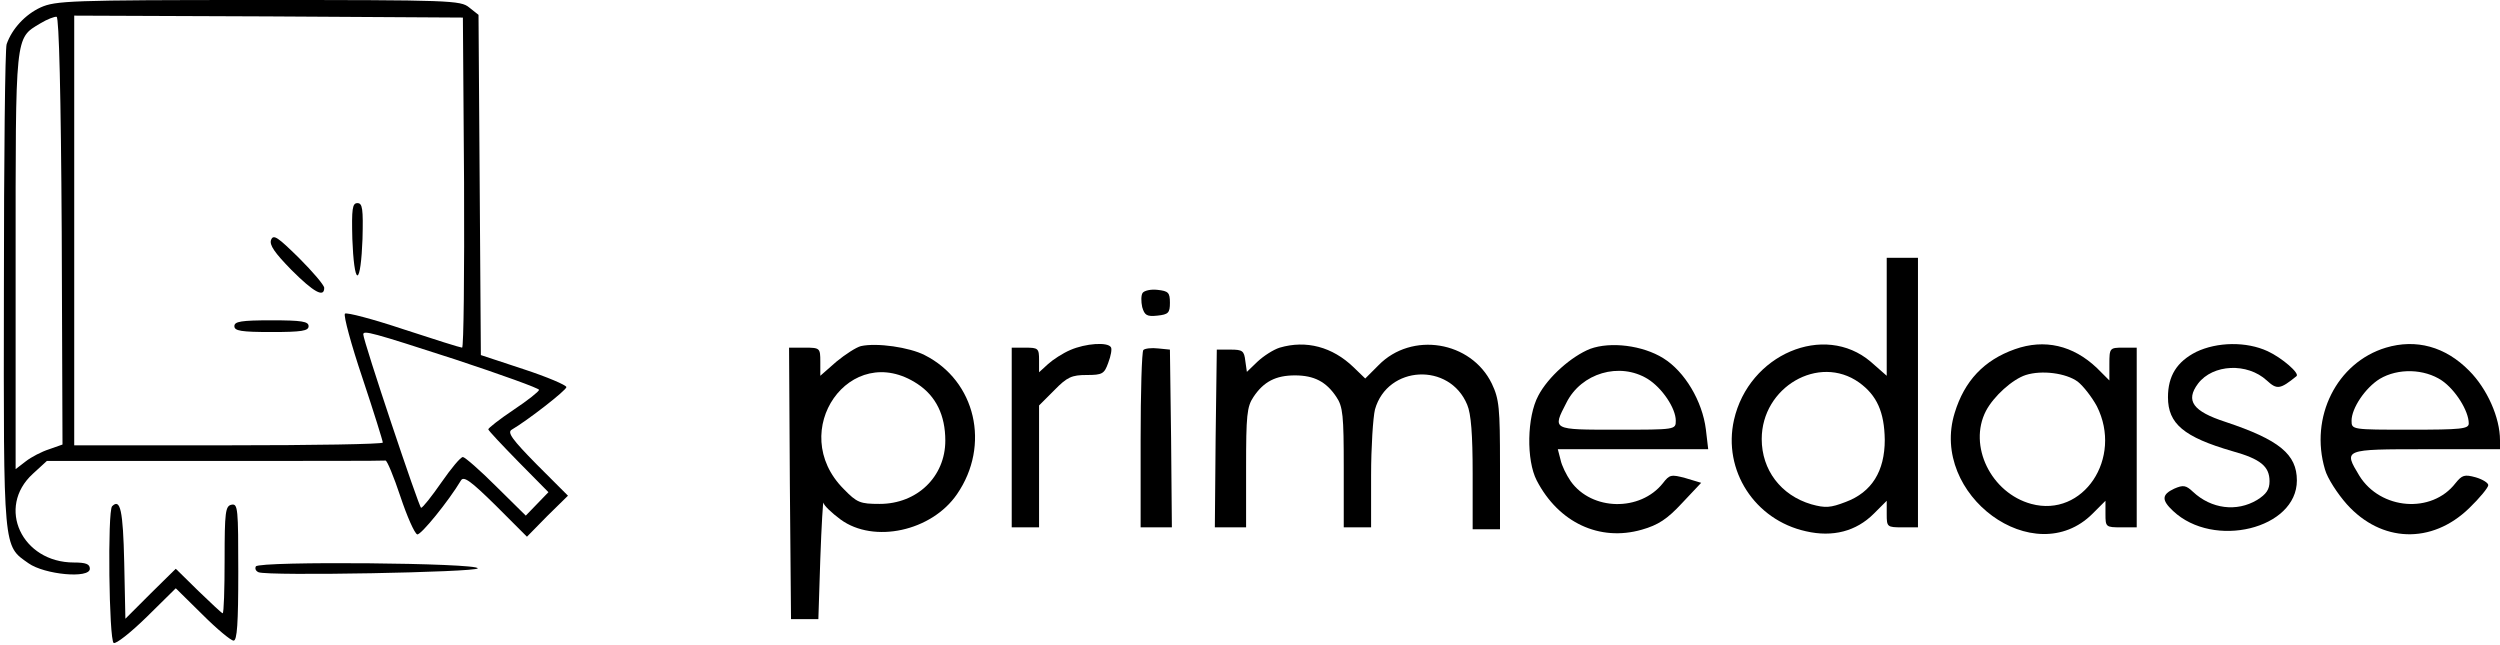
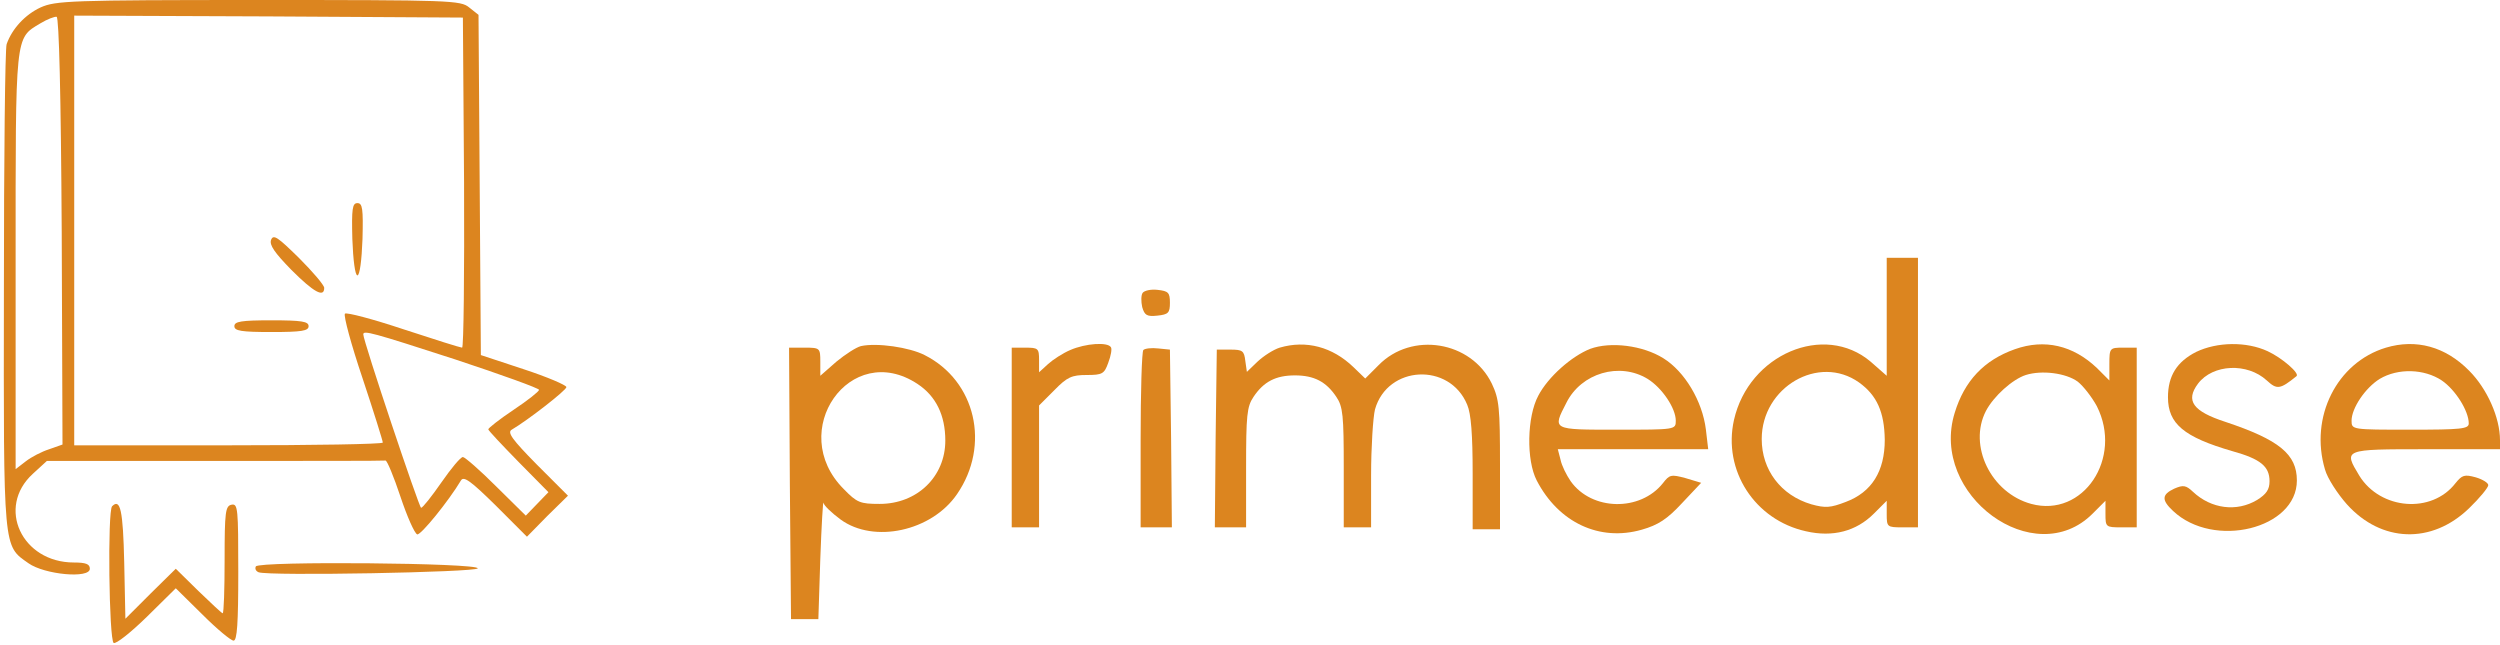
- <svg xmlns="http://www.w3.org/2000/svg" version="1.0" width="640pt" height="165pt" viewBox="0 0 640 165" preserveAspectRatio="xMidYMid meet">
-   <g transform="translate(0,165) scale(0.1,-0.1)" fill="#000000" stroke="none">
+ <svg xmlns="http://www.w3.org/2000/svg" version="1.0" width="auto" height="auto" viewBox="0 0 640 165" preserveAspectRatio="xMidYMid meet">
+   <g transform="translate(0,165) scale(0.1,-0.1)" fill="#dc851f" stroke="none">
    <path d="M104 1631 c-39 -18 -73 -54 -87 -94 -4 -10 -7 -292 -7 -628 -1 -674 -2 -655 63 -701 41 -29 157 -40 157 -14 0 12 -10 16 -41 16 -133 0 -199 141 -105 227 l36 33 430 0 c236 0 433 0 437 1 4 0 21 -41 38 -92 17 -51 36 -94 43 -97 9 -3 81 86 112 138 7 12 25 -1 89 -64 l80 -80 52 53 53 52 -80 80 c-63 64 -76 82 -64 89 41 24 140 101 140 109 0 5 -49 26 -110 46 l-109 36 -3 436 -3 435 -24 19 c-22 18 -46 19 -540 19 -482 0 -519 -2 -557 -19z m54 -574 l2 -545 -34 -12 c-19 -6 -46 -20 -60 -31 l-26 -20 0 531 c0 586 -2 571 63 610 18 11 37 18 42 17 6 -2 11 -197 13 -550z m1030 126 c1 -233 -1 -423 -5 -423 -4 0 -71 21 -150 47 -78 26 -146 44 -150 40 -4 -5 16 -79 45 -165 29 -87 52 -161 52 -165 0 -4 -178 -7 -395 -7 l-395 0 0 550 0 550 498 -2 497 -3 3 -422z m-23 -453 c118 -39 215 -74 215 -78 0 -4 -29 -27 -65 -51 -36 -24 -65 -47 -65 -50 0 -3 35 -40 77 -83 l77 -78 -29 -30 -29 -30 -76 75 c-41 41 -80 75 -85 75 -6 0 -30 -29 -55 -65 -25 -36 -48 -65 -52 -65 -5 0 -148 427 -148 444 0 11 22 5 235 -64z" />
    <path d="M902 1038 c2 -54 7 -93 13 -93 6 0 11 39 13 93 2 78 0 92 -13 92 -13 0 -15 -14 -13 -92z" />
    <path d="M694 1036 c-5 -13 9 -33 52 -77 57 -57 84 -72 84 -46 0 7 -29 41 -65 77 -54 53 -65 61 -71 46z" />
    <path d="M600 815 c0 -12 17 -15 95 -15 78 0 95 3 95 15 0 12 -17 15 -95 15 -78 0 -95 -3 -95 -15z" />
    <path d="M4830 839 l0 -151 -41 36 c-119 101 -312 19 -350 -149 -29 -129 53 -256 184 -285 69 -16 129 0 174 45 l33 33 0 -34 c0 -33 1 -34 40 -34 l40 0 0 345 0 345 -40 0 -40 0 0 -151z m-71 -168 c46 -33 65 -76 66 -147 0 -80 -33 -134 -100 -159 -39 -15 -52 -16 -88 -6 -78 23 -127 88 -127 167 0 133 146 218 249 145z" />
    <path d="M2925 900 c-4 -6 -4 -22 -1 -36 6 -21 12 -25 39 -22 28 3 32 7 32 33 0 26 -4 30 -32 33 -17 2 -34 -2 -38 -8z" />
    <path d="M2204 764 c-12 -3 -40 -21 -63 -40 l-41 -36 0 36 c0 35 -1 36 -40 36 l-40 0 2 -347 3 -348 35 0 35 0 5 155 c3 85 7 149 8 143 1 -7 21 -26 44 -43 85 -62 233 -30 298 65 86 125 48 290 -83 356 -39 20 -122 32 -163 23z m145 -97 c47 -31 71 -80 71 -145 0 -92 -72 -162 -168 -162 -50 0 -58 3 -92 38 -148 148 17 383 189 269z" />
    <path d="M2740 754 c-19 -8 -45 -25 -57 -36 l-23 -21 0 31 c0 30 -2 32 -35 32 l-35 0 0 -230 0 -230 35 0 35 0 0 156 0 156 39 39 c33 34 45 39 83 39 40 0 45 3 55 31 7 18 10 36 7 40 -8 14 -65 10 -104 -7z" />
    <path d="M3276 760 c-16 -5 -41 -21 -57 -36 l-27 -26 -4 28 c-3 26 -7 29 -38 29 l-35 0 -3 -227 -2 -228 40 0 40 0 0 153 c0 133 2 156 19 181 26 39 57 55 106 55 49 0 80 -16 106 -55 17 -25 19 -48 19 -181 l0 -153 35 0 35 0 0 133 c0 72 5 149 10 169 32 113 191 121 236 12 10 -23 14 -77 14 -176 l0 -143 35 0 35 0 0 164 c0 147 -2 169 -21 209 -53 109 -205 134 -290 47 l-34 -34 -30 29 c-54 52 -121 70 -189 50z" />
    <path d="M4071 757 c-48 -19 -108 -72 -133 -120 -29 -54 -31 -165 -4 -217 56 -108 161 -157 269 -126 42 12 65 27 103 68 l49 52 -40 12 c-37 10 -41 9 -58 -13 -58 -73 -182 -71 -236 5 -11 16 -23 40 -26 55 l-7 27 192 0 193 0 -6 51 c-9 72 -54 148 -109 182 -53 33 -135 43 -187 24z m147 -77 c37 -23 72 -75 72 -107 0 -23 -1 -23 -150 -23 -168 0 -166 -1 -130 69 38 76 136 105 208 61z" />
    <path d="M5158 756 c-79 -28 -129 -81 -154 -163 -65 -210 204 -407 353 -258 l33 33 0 -34 c0 -33 1 -34 40 -34 l40 0 0 230 0 230 -35 0 c-34 0 -35 -1 -35 -42 l0 -42 -32 32 c-61 58 -134 75 -210 48z m161 -83 c14 -11 36 -39 49 -63 67 -133 -35 -286 -168 -250 -103 28 -162 149 -116 238 20 38 68 81 102 92 41 13 103 5 133 -17z" />
    <path d="M5622 749 c-49 -25 -72 -61 -72 -116 0 -68 41 -102 165 -138 72 -20 95 -39 95 -77 0 -21 -8 -33 -32 -48 -52 -31 -117 -23 -164 21 -18 17 -25 18 -48 8 -32 -15 -33 -29 -3 -57 104 -98 317 -46 317 78 0 67 -45 104 -183 150 -83 27 -103 54 -70 98 38 50 126 54 176 8 26 -24 34 -23 76 11 9 7 -37 47 -74 64 -54 25 -129 24 -183 -2z" />
    <path d="M6108 760 c-126 -38 -196 -178 -156 -312 6 -22 32 -62 56 -89 88 -98 217 -103 313 -10 27 26 49 53 49 59 0 6 -15 15 -32 20 -29 8 -35 6 -52 -15 -61 -79 -192 -68 -246 19 -41 68 -42 68 170 68 l190 0 0 23 c0 58 -33 132 -79 178 -61 62 -136 82 -213 59z m143 -84 c35 -24 69 -78 69 -110 0 -14 -19 -16 -150 -16 -149 0 -150 0 -150 23 0 32 35 84 72 107 47 28 114 26 159 -4z" />
    <path d="M2927 754 c-4 -4 -7 -108 -7 -231 l0 -223 40 0 40 0 -2 228 -3 227 -30 3 c-17 2 -34 0 -38 -4z" />
    <path d="M287 354 c-12 -12 -8 -342 4 -350 6 -3 43 26 85 67 l74 73 68 -67 c37 -37 73 -67 80 -67 9 0 12 44 12 176 0 162 -1 175 -17 172 -16 -3 -18 -18 -18 -141 0 -75 -2 -137 -5 -137 -2 0 -30 26 -62 57 l-58 57 -65 -64 -64 -64 -3 144 c-3 134 -10 165 -31 144z" />
    <path d="M655 200 c-3 -6 0 -12 7 -15 26 -10 558 0 561 10 3 14 -559 19 -568 5z" />
  </g>
</svg>
